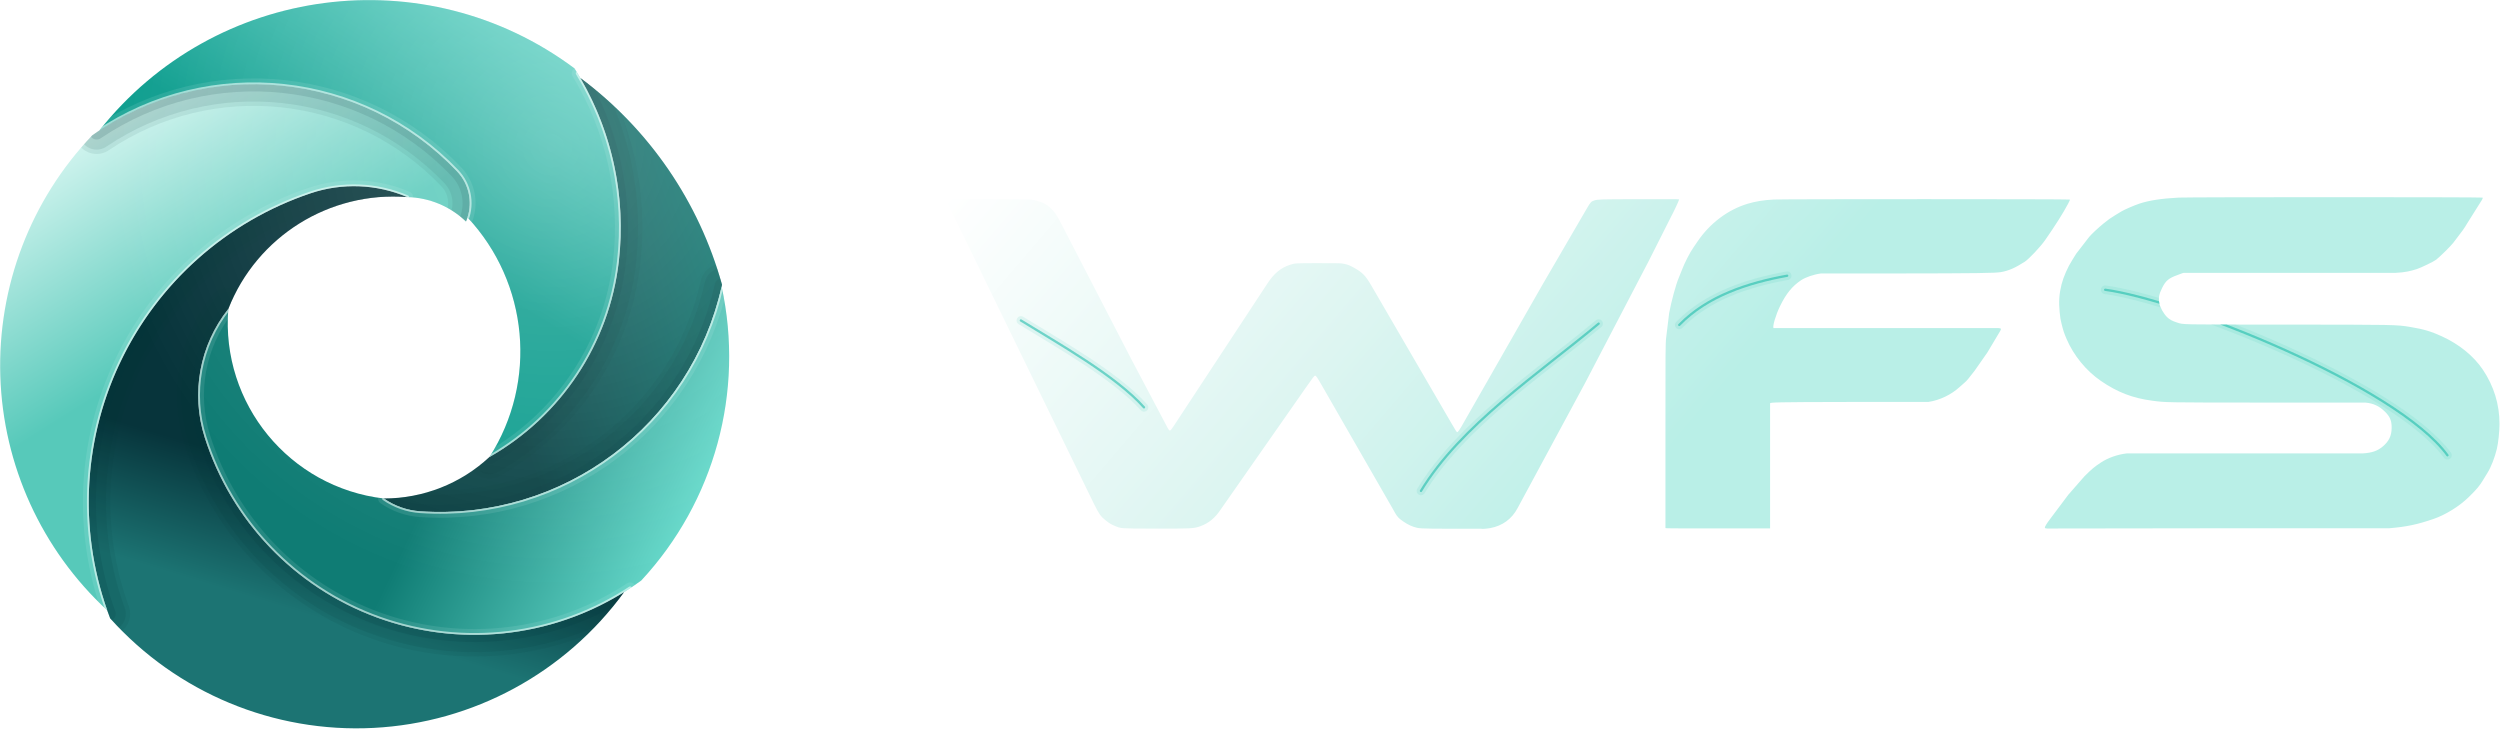
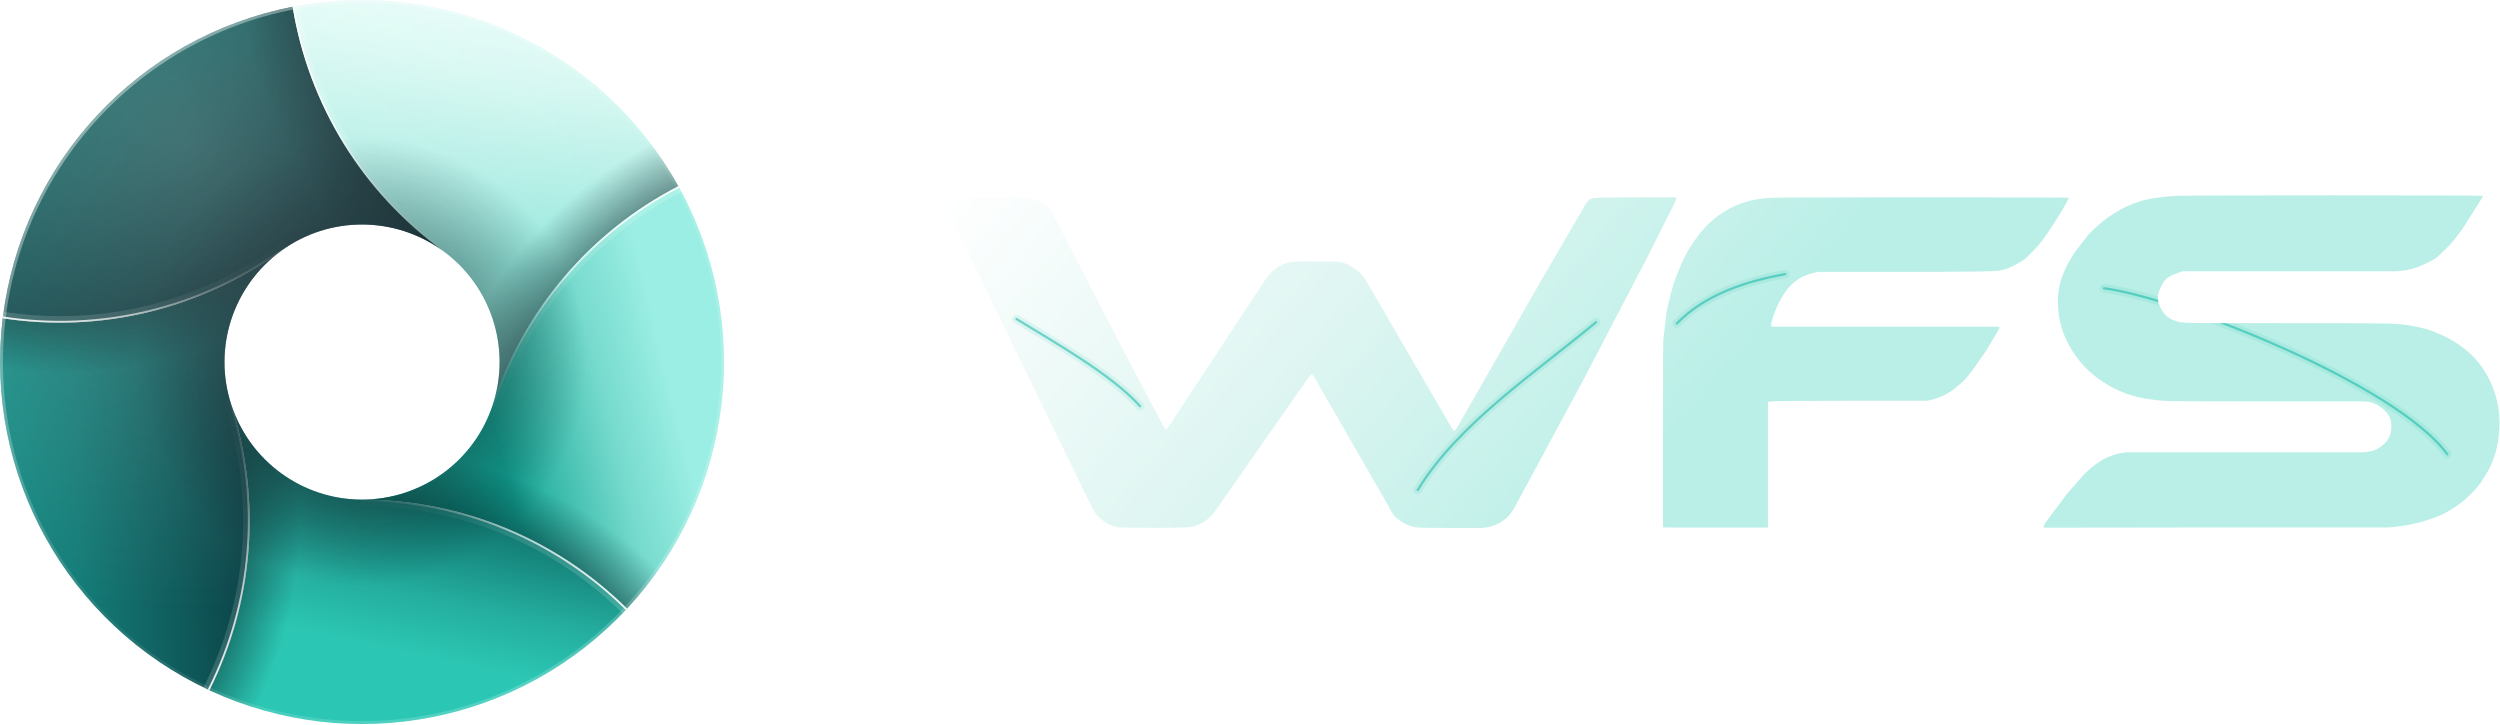
- <svg xmlns="http://www.w3.org/2000/svg" viewBox="-504 -503.4 3463.56 1009.2" width="3463.56" height="1009.2">
+ <svg xmlns="http://www.w3.org/2000/svg" viewBox="-500.1 -500.1 3453.36 1000.2" width="3453.36" height="1000.2">
  <g id="icon">
    <defs>
-       <linearGradient id="hpgB1" gradientUnits="userSpaceOnUse" x1="-336.21" y1="-369.54" x2="-157.92" y2="-86.38">
-         <stop offset="0" stop-color="#D9F7F2" />
-         <stop offset="1" stop-color="#57C9BA" />
+       <linearGradient id="hpgB1" gradientUnits="userSpaceOnUse" x1="80.89" y1="-150.66" x2="151.24" y2="-569.34">
+         <stop offset="0" stop-color="#8FE6DA" />
+         <stop offset="0.62" stop-color="#D7F8F2" />
+         <stop offset="1" stop-color="#F3FFFC" />
      </linearGradient>
      <clipPath id="hpcB1">
-         <path d="M -355.41 342.25 A 462.17 462.17 0 0 1 -376.19 -315.92 A 388.91 388.91 0 0 1 129.21 -266 A 63.93 63.93 0 0 1 141.59 -196.56 A 121.68 121.68 0 0 0 60.3 -230.35 A 188.4 188.4 0 0 0 -73.73 -235.59 A 451.45 451.45 0 0 0 -355.41 342.25 Z" />
+         <path d="M 111.68 -153.71 A 520 520 0 0 1 -95.89 -490.72 A 500 500 0 0 1 437.07 -242.84 A 520 520 0 0 0 180.7 58.71 A 190 190 0 0 0 111.68 -153.71 Z" />
      </clipPath>
-       <linearGradient id="hpgB2" gradientUnits="userSpaceOnUse" x1="335.42" y1="-593.28" x2="74.57" y2="-163.83">
-         <stop offset="0" stop-color="#8AE8DC" />
-         <stop offset="1" stop-color="#0F9E8F" />
+       <linearGradient id="hpgB2" gradientUnits="userSpaceOnUse" x1="168.23" y1="30.65" x2="411.74" y2="-28.6">
+         <stop offset="0" stop-color="#12A594" />
+         <stop offset="0.62" stop-color="#75DACD" />
+         <stop offset="1" stop-color="#9BEEE3" />
      </linearGradient>
      <clipPath id="hpcB2">
-         <path d="M 174.16 129.74 A 271.8 271.8 0 0 0 143.71 -202.17 A 63.93 63.93 0 0 0 129.21 -266 A 388.91 388.91 0 0 0 -366.29 -322.66 A 476.24 476.24 0 0 1 291.89 -408.67 A 410.67 410.67 0 0 1 353.29 -141.01 A 359.11 359.11 0 0 1 174.16 129.74 Z" />
+         <path d="M 180.7 58.71 A 520 520 0 0 1 437.07 -242.84 A 500 500 0 0 1 366.02 340.63 A 520 520 0 0 0 0 190 A 190 190 0 0 0 180.7 58.71 Z" />
      </clipPath>
-       <linearGradient id="hpgB3" gradientUnits="userSpaceOnUse" x1="637.51" y1="-170.83" x2="179.14" y2="-17.59">
-         <stop offset="0" stop-color="#138A80" />
-         <stop offset="1" stop-color="#0C4447" />
+       <linearGradient id="hpgB3" gradientUnits="userSpaceOnUse" x1="21.97" y1="169.58" x2="-24.47" y2="385.77">
+         <stop offset="0" stop-color="#0E6E68" />
+         <stop offset="0.62" stop-color="#24AE9F" />
+         <stop offset="1" stop-color="#2CC7B4" />
      </linearGradient>
      <clipPath id="hpcB3">
-         <path d="M 27.83 187.25 A 215.38 215.38 0 0 0 174.16 129.74 A 359.11 359.11 0 0 0 353.29 -141.01 A 410.67 410.67 0 0 0 299.99 -395.39 A 534.99 534.99 0 0 1 496.3 -108.87 A 400.06 400.06 0 0 1 78.13 204.96 A 99.9 99.9 0 0 1 27.83 187.25 Z" />
+         <path d="M 0 190 A 520 520 0 0 1 366.02 340.63 A 500 500 0 0 1 -210.86 453.36 A 520 520 0 0 0 -180.7 58.71 A 190 190 0 0 0 0 190 Z" />
      </clipPath>
-       <linearGradient id="hpgB4" gradientUnits="userSpaceOnUse" x1="428.74" y1="298.42" x2="106.87" y2="144.84">
-         <stop offset="0" stop-color="#6ADDCE" />
-         <stop offset="1" stop-color="#0F7C74" />
+       <linearGradient id="hpgB4" gradientUnits="userSpaceOnUse" x1="-154.59" y1="73.09" x2="-551.06" y2="98">
+         <stop offset="0" stop-color="#0B3F44" />
+         <stop offset="0.62" stop-color="#147B76" />
+         <stop offset="1" stop-color="#17938A" />
      </linearGradient>
      <clipPath id="hpcB4">
-         <path d="M -187.7 -75.4 A 244.9 244.9 0 0 0 27.83 187.25 A 99.9 99.9 0 0 0 78.13 204.96 A 400.06 400.06 0 0 0 495.74 -106.38 A 455.65 455.65 0 0 1 384.48 300.81 A 392.18 392.18 0 0 1 -220.48 102.39 A 192.36 192.36 0 0 1 -187.7 -75.4 Z" />
+         <path d="M -180.7 58.71 A 520 520 0 0 1 -210.86 453.36 A 500 500 0 0 1 -496.33 -60.44 A 520 520 0 0 0 -111.68 -153.71 A 190 190 0 0 0 -180.7 58.71 Z" />
      </clipPath>
-       <linearGradient id="hpgB5" gradientUnits="userSpaceOnUse" x1="-143.95" y1="328.03" x2="-91.37" y2="155.09">
-         <stop offset="0" stop-color="#1C7473" />
-         <stop offset="1" stop-color="#07343B" />
+       <linearGradient id="hpgB5" gradientUnits="userSpaceOnUse" x1="-117.81" y1="-123.94" x2="-441.37" y2="-489.65">
+         <stop offset="0" stop-color="#06282E" />
+         <stop offset="0.62" stop-color="#105858" />
+         <stop offset="1" stop-color="#146A69" />
      </linearGradient>
      <clipPath id="hpcB5">
-         <path d="M -351.38 353.24 A 451.45 451.45 0 0 1 -73.73 -235.59 A 188.4 188.4 0 0 1 60.3 -230.35 A 245.79 245.79 0 0 0 -187.7 -75.4 A 192.36 192.36 0 0 0 -220.48 102.39 A 392.18 392.18 0 0 0 360.66 316.88 A 458.37 458.37 0 0 1 -351.38 353.24 Z" />
+         <path d="M -111.68 -153.71 A 520 520 0 0 1 -496.33 -60.44 A 500 500 0 0 1 -95.89 -490.72 A 520 520 0 0 0 111.68 -153.71 A 190 190 0 0 0 -111.68 -153.71 Z" />
      </clipPath>
-       <radialGradient id="hpkey" gradientUnits="userSpaceOnUse" cx="260" cy="-300" r="620">
+       <radialGradient id="hpsB5B1" gradientUnits="userSpaceOnUse" cx="417.33" cy="-574.4" r="590">
+         <stop offset="0.881" stop-color="#021A1F" stop-opacity="0.42" />
+         <stop offset="1" stop-color="#021A1F" stop-opacity="0" />
+       </radialGradient>
+       <linearGradient id="hplB5B1" gradientUnits="userSpaceOnUse" x1="111.68" y1="-153.71" x2="-95.89" y2="-490.72">
+         <stop offset="0" stop-color="#FFFFFF" stop-opacity="0.05" />
+         <stop offset="0.7" stop-color="#FFFFFF" stop-opacity="0.75" />
+         <stop offset="1" stop-color="#FFFFFF" stop-opacity="0.9" />
+       </linearGradient>
+       <radialGradient id="hpsB1B2" gradientUnits="userSpaceOnUse" cx="675.25" cy="219.4" r="590">
+         <stop offset="0.881" stop-color="#021A1F" stop-opacity="0.42" />
+         <stop offset="1" stop-color="#021A1F" stop-opacity="0" />
+       </radialGradient>
+       <linearGradient id="hplB1B2" gradientUnits="userSpaceOnUse" x1="180.7" y1="58.71" x2="437.07" y2="-242.84">
+         <stop offset="0" stop-color="#FFFFFF" stop-opacity="0.05" />
+         <stop offset="0.7" stop-color="#FFFFFF" stop-opacity="0.75" />
+         <stop offset="1" stop-color="#FFFFFF" stop-opacity="0.9" />
+       </linearGradient>
+       <radialGradient id="hpsB2B3" gradientUnits="userSpaceOnUse" cx="0" cy="710" r="590">
+         <stop offset="0.881" stop-color="#021A1F" stop-opacity="0.42" />
+         <stop offset="1" stop-color="#021A1F" stop-opacity="0" />
+       </radialGradient>
+       <linearGradient id="hplB2B3" gradientUnits="userSpaceOnUse" x1="0" y1="190" x2="366.02" y2="340.63">
+         <stop offset="0" stop-color="#FFFFFF" stop-opacity="0.05" />
+         <stop offset="0.7" stop-color="#FFFFFF" stop-opacity="0.75" />
+         <stop offset="1" stop-color="#FFFFFF" stop-opacity="0.9" />
+       </linearGradient>
+       <radialGradient id="hpsB3B4" gradientUnits="userSpaceOnUse" cx="-675.25" cy="219.4" r="590">
+         <stop offset="0.881" stop-color="#021A1F" stop-opacity="0.42" />
+         <stop offset="1" stop-color="#021A1F" stop-opacity="0" />
+       </radialGradient>
+       <linearGradient id="hplB3B4" gradientUnits="userSpaceOnUse" x1="-180.7" y1="58.71" x2="-210.86" y2="453.36">
+         <stop offset="0" stop-color="#FFFFFF" stop-opacity="0.05" />
+         <stop offset="0.7" stop-color="#FFFFFF" stop-opacity="0.75" />
+         <stop offset="1" stop-color="#FFFFFF" stop-opacity="0.9" />
+       </linearGradient>
+       <radialGradient id="hpsB4B5" gradientUnits="userSpaceOnUse" cx="-417.33" cy="-574.4" r="590">
+         <stop offset="0.881" stop-color="#021A1F" stop-opacity="0.42" />
+         <stop offset="1" stop-color="#021A1F" stop-opacity="0" />
+       </radialGradient>
+       <linearGradient id="hplB4B5" gradientUnits="userSpaceOnUse" x1="-111.68" y1="-153.71" x2="-496.33" y2="-60.44">
+         <stop offset="0" stop-color="#FFFFFF" stop-opacity="0.05" />
+         <stop offset="0.7" stop-color="#FFFFFF" stop-opacity="0.75" />
+         <stop offset="1" stop-color="#FFFFFF" stop-opacity="0.9" />
+       </linearGradient>
+       <radialGradient id="hpap" gradientUnits="userSpaceOnUse" cx="0" cy="0" r="310">
+         <stop offset="0.613" stop-color="#021A1F" stop-opacity="0.35" />
+         <stop offset="1" stop-color="#021A1F" stop-opacity="0" />
+       </radialGradient>
+       <clipPath id="hpall">
+         <path d="M 111.68 -153.71 A 520 520 0 0 1 -95.89 -490.72 A 500 500 0 0 1 437.07 -242.84 A 520 520 0 0 0 180.7 58.71 A 190 190 0 0 0 111.68 -153.71 Z" />
+         <path d="M 180.7 58.71 A 520 520 0 0 1 437.07 -242.84 A 500 500 0 0 1 366.02 340.63 A 520 520 0 0 0 0 190 A 190 190 0 0 0 180.7 58.71 Z" />
+         <path d="M 0 190 A 520 520 0 0 1 366.02 340.63 A 500 500 0 0 1 -210.86 453.36 A 520 520 0 0 0 -180.7 58.71 A 190 190 0 0 0 0 190 Z" />
+         <path d="M -180.7 58.71 A 520 520 0 0 1 -210.86 453.36 A 500 500 0 0 1 -496.33 -60.44 A 520 520 0 0 0 -111.68 -153.71 A 190 190 0 0 0 -180.7 58.71 Z" />
+         <path d="M -111.68 -153.71 A 520 520 0 0 1 -496.33 -60.44 A 500 500 0 0 1 -95.89 -490.72 A 520 520 0 0 0 111.68 -153.71 A 190 190 0 0 0 -111.68 -153.71 Z" />
+       </clipPath>
+       <radialGradient id="hpkey" gradientUnits="userSpaceOnUse" cx="-240" cy="-300" r="640">
        <stop offset="0" stop-color="#FFFFFF" stop-opacity="0.22" />
        <stop offset="1" stop-color="#FFFFFF" stop-opacity="0" />
      </radialGradient>
-       <clipPath id="hpall">
-         <path d="M -355.41 342.25 A 462.17 462.17 0 0 1 -376.19 -315.92 A 388.91 388.91 0 0 1 129.21 -266 A 63.93 63.93 0 0 1 141.59 -196.56 A 121.68 121.68 0 0 0 60.3 -230.35 A 188.4 188.4 0 0 0 -73.73 -235.59 A 451.45 451.45 0 0 0 -355.41 342.25 Z" />
-         <path d="M 174.16 129.74 A 271.8 271.8 0 0 0 143.71 -202.17 A 63.93 63.93 0 0 0 129.21 -266 A 388.91 388.91 0 0 0 -366.29 -322.66 A 476.24 476.24 0 0 1 291.89 -408.67 A 410.67 410.67 0 0 1 353.29 -141.01 A 359.11 359.11 0 0 1 174.16 129.74 Z" />
-         <path d="M 27.83 187.25 A 215.38 215.38 0 0 0 174.16 129.74 A 359.11 359.11 0 0 0 353.29 -141.01 A 410.67 410.67 0 0 0 299.99 -395.39 A 534.99 534.99 0 0 1 496.3 -108.87 A 400.06 400.06 0 0 1 78.13 204.96 A 99.9 99.9 0 0 1 27.83 187.25 Z" />
-         <path d="M -187.7 -75.4 A 244.9 244.9 0 0 0 27.83 187.25 A 99.9 99.9 0 0 0 78.13 204.96 A 400.06 400.06 0 0 0 495.74 -106.38 A 455.65 455.65 0 0 1 384.48 300.81 A 392.18 392.18 0 0 1 -220.48 102.39 A 192.36 192.36 0 0 1 -187.7 -75.4 Z" />
-         <path d="M -351.38 353.24 A 451.45 451.45 0 0 1 -73.73 -235.59 A 188.4 188.4 0 0 1 60.3 -230.35 A 245.79 245.79 0 0 0 -187.7 -75.4 A 192.36 192.36 0 0 0 -220.48 102.39 A 392.18 392.18 0 0 0 360.66 316.88 A 458.37 458.37 0 0 1 -351.38 353.24 Z" />
-       </clipPath>
+       <linearGradient id="hprim" x1="0" y1="0" x2="1" y2="1">
+         <stop offset="0" stop-color="#FFFFFF" stop-opacity=".55" />
+         <stop offset=".5" stop-color="#FFFFFF" stop-opacity=".06" />
+         <stop offset="1" stop-color="#FFFFFF" stop-opacity=".25" />
+       </linearGradient>
    </defs>
-     <path id="blade-1" fill="url(#hpgB1)" d="M -355.41 342.25 A 462.17 462.17 0 0 1 -376.19 -315.92 A 388.91 388.91 0 0 1 129.21 -266 A 63.93 63.93 0 0 1 141.59 -196.56 A 121.68 121.68 0 0 0 60.3 -230.35 A 188.4 188.4 0 0 0 -73.73 -235.59 A 451.45 451.45 0 0 0 -355.41 342.25 Z" />
-     <path id="blade-2" fill="url(#hpgB2)" d="M 174.16 129.74 A 271.8 271.8 0 0 0 143.71 -202.17 A 63.93 63.93 0 0 0 129.21 -266 A 388.91 388.91 0 0 0 -366.29 -322.66 A 476.24 476.24 0 0 1 291.89 -408.67 A 410.67 410.67 0 0 1 353.29 -141.01 A 359.11 359.11 0 0 1 174.16 129.74 Z" />
-     <path id="blade-3" fill="url(#hpgB3)" d="M 27.83 187.25 A 215.38 215.38 0 0 0 174.16 129.74 A 359.11 359.11 0 0 0 353.29 -141.01 A 410.67 410.67 0 0 0 299.99 -395.39 A 534.99 534.99 0 0 1 496.3 -108.87 A 400.06 400.06 0 0 1 78.13 204.96 A 99.9 99.9 0 0 1 27.83 187.25 Z" />
-     <path id="blade-4" fill="url(#hpgB4)" d="M -187.7 -75.4 A 244.9 244.9 0 0 0 27.83 187.25 A 99.9 99.9 0 0 0 78.13 204.96 A 400.06 400.06 0 0 0 495.74 -106.38 A 455.65 455.65 0 0 1 384.48 300.81 A 392.18 392.18 0 0 1 -220.48 102.39 A 192.36 192.36 0 0 1 -187.7 -75.4 Z" />
-     <path id="blade-5" fill="url(#hpgB5)" d="M -351.38 353.24 A 451.45 451.45 0 0 1 -73.73 -235.59 A 188.4 188.4 0 0 1 60.3 -230.35 A 245.79 245.79 0 0 0 -187.7 -75.4 A 192.36 192.36 0 0 0 -220.48 102.39 A 392.18 392.18 0 0 0 360.66 316.88 A 458.37 458.37 0 0 1 -351.38 353.24 Z" />
-     <g clip-path="url(#hpcB5)" fill="none" stroke="#06363A" stroke-linecap="round">
-       <path d="M -353.7 347.03 A 451.45 451.45 0 0 1 -73.73 -235.59 A 188.4 188.4 0 0 1 60.3 -230.35" stroke-width="60" stroke-opacity="0.08" />
-       <path d="M -353.7 347.03 A 451.45 451.45 0 0 1 -73.73 -235.59 A 188.4 188.4 0 0 1 60.3 -230.35" stroke-width="48" stroke-opacity="0.10" />
-       <path d="M -353.7 347.03 A 451.45 451.45 0 0 1 -73.73 -235.59 A 188.4 188.4 0 0 1 60.3 -230.35" stroke-width="20" stroke-opacity="0.14" />
+     <path id="blade-1" fill="url(#hpgB1)" d="M 111.68 -153.71 A 520 520 0 0 1 -95.89 -490.72 A 500 500 0 0 1 437.07 -242.84 A 520 520 0 0 0 180.7 58.71 A 190 190 0 0 0 111.68 -153.71 Z" />
+     <path id="blade-2" fill="url(#hpgB2)" d="M 180.7 58.71 A 520 520 0 0 1 437.07 -242.84 A 500 500 0 0 1 366.02 340.63 A 520 520 0 0 0 0 190 A 190 190 0 0 0 180.7 58.71 Z" />
+     <path id="blade-3" fill="url(#hpgB3)" d="M 0 190 A 520 520 0 0 1 366.02 340.63 A 500 500 0 0 1 -210.86 453.36 A 520 520 0 0 0 -180.7 58.71 A 190 190 0 0 0 0 190 Z" />
+     <path id="blade-4" fill="url(#hpgB4)" d="M -180.7 58.71 A 520 520 0 0 1 -210.86 453.36 A 500 500 0 0 1 -496.33 -60.44 A 520 520 0 0 0 -111.68 -153.71 A 190 190 0 0 0 -180.7 58.71 Z" />
+     <path id="blade-5" fill="url(#hpgB5)" d="M -111.68 -153.71 A 520 520 0 0 1 -496.33 -60.44 A 500 500 0 0 1 -95.89 -490.72 A 520 520 0 0 0 111.68 -153.71 A 190 190 0 0 0 -111.68 -153.71 Z" />
+     <rect clip-path="url(#hpcB5)" x="-600" y="-600" width="1200" height="1200" fill="url(#hpsB5B1)" />
+     <g clip-path="url(#hpcB1)" fill="none" stroke="url(#hplB5B1)" stroke-linecap="round">
+       <path d="M 111.68 -153.71 A 520 520 0 0 1 -95.89 -490.72" stroke-width="5" />
+       <path d="M 111.68 -153.71 A 520 520 0 0 1 -95.89 -490.72" stroke-width="18" stroke-opacity="0.18" />
    </g>
-     <g clip-path="url(#hpcB1)" fill="none" stroke="#EFFFFC" stroke-linecap="round">
-       <path d="M -353.7 347.03 A 451.45 451.45 0 0 1 -73.73 -235.59 A 188.4 188.4 0 0 1 60.3 -230.35" stroke-width="16" stroke-opacity="0.10" />
-       <path d="M -353.7 347.03 A 451.45 451.45 0 0 1 -73.73 -235.59 A 188.4 188.4 0 0 1 60.3 -230.35" stroke-width="5" stroke-opacity="0.6" />
+     <rect clip-path="url(#hpcB1)" x="-600" y="-600" width="1200" height="1200" fill="url(#hpsB1B2)" />
+     <g clip-path="url(#hpcB2)" fill="none" stroke="url(#hplB1B2)" stroke-linecap="round">
+       <path d="M 180.7 58.71 A 520 520 0 0 1 437.07 -242.84" stroke-width="5" />
+       <path d="M 180.7 58.71 A 520 520 0 0 1 437.07 -242.84" stroke-width="18" stroke-opacity="0.18" />
    </g>
-     <g clip-path="url(#hpcB5)" fill="none" stroke="#06363A" stroke-linecap="round">
-       <path d="M -187.7 -75.4 A 192.36 192.36 0 0 0 -220.48 102.39 A 392.18 392.18 0 0 0 369.06 311.5" stroke-width="60" stroke-opacity="0.08" />
-       <path d="M -187.7 -75.4 A 192.36 192.36 0 0 0 -220.48 102.39 A 392.18 392.18 0 0 0 369.06 311.5" stroke-width="48" stroke-opacity="0.10" />
-       <path d="M -187.7 -75.4 A 192.36 192.36 0 0 0 -220.48 102.39 A 392.18 392.18 0 0 0 369.06 311.5" stroke-width="20" stroke-opacity="0.14" />
+     <rect clip-path="url(#hpcB2)" x="-600" y="-600" width="1200" height="1200" fill="url(#hpsB2B3)" />
+     <g clip-path="url(#hpcB3)" fill="none" stroke="url(#hplB2B3)" stroke-linecap="round">
+       <path d="M 0 190 A 520 520 0 0 1 366.02 340.63" stroke-width="5" />
+       <path d="M 0 190 A 520 520 0 0 1 366.02 340.63" stroke-width="18" stroke-opacity="0.18" />
    </g>
-     <g clip-path="url(#hpcB4)" fill="none" stroke="#EFFFFC" stroke-linecap="round">
-       <path d="M -187.7 -75.4 A 192.36 192.36 0 0 0 -220.48 102.39 A 392.18 392.18 0 0 0 369.06 311.5" stroke-width="16" stroke-opacity="0.10" />
-       <path d="M -187.7 -75.4 A 192.36 192.36 0 0 0 -220.48 102.39 A 392.18 392.18 0 0 0 369.06 311.5" stroke-width="5" stroke-opacity="0.6" />
+     <rect clip-path="url(#hpcB3)" x="-600" y="-600" width="1200" height="1200" fill="url(#hpsB3B4)" />
+     <g clip-path="url(#hpcB4)" fill="none" stroke="url(#hplB3B4)" stroke-linecap="round">
+       <path d="M -180.7 58.71 A 520 520 0 0 1 -210.86 453.36" stroke-width="5" />
+       <path d="M -180.7 58.71 A 520 520 0 0 1 -210.86 453.36" stroke-width="18" stroke-opacity="0.18" />
    </g>
-     <g clip-path="url(#hpcB1)" fill="none" stroke="#06363A" stroke-linecap="round">
-       <path d="M -370.12 -320.11 A 388.91 388.91 0 0 1 129.21 -266 A 63.93 63.93 0 0 1 142.69 -199.27" stroke-width="60" stroke-opacity="0.08" />
-       <path d="M -370.12 -320.11 A 388.91 388.91 0 0 1 129.21 -266 A 63.93 63.93 0 0 1 142.69 -199.27" stroke-width="48" stroke-opacity="0.10" />
-       <path d="M -370.12 -320.11 A 388.91 388.91 0 0 1 129.21 -266 A 63.93 63.93 0 0 1 142.69 -199.27" stroke-width="20" stroke-opacity="0.14" />
+     <rect clip-path="url(#hpcB4)" x="-600" y="-600" width="1200" height="1200" fill="url(#hpsB4B5)" />
+     <g clip-path="url(#hpcB5)" fill="none" stroke="url(#hplB4B5)" stroke-linecap="round">
+       <path d="M -111.68 -153.71 A 520 520 0 0 1 -496.33 -60.44" stroke-width="5" />
+       <path d="M -111.68 -153.71 A 520 520 0 0 1 -496.33 -60.44" stroke-width="18" stroke-opacity="0.18" />
    </g>
-     <g clip-path="url(#hpcB2)" fill="none" stroke="#EFFFFC" stroke-linecap="round">
-       <path d="M -370.12 -320.11 A 388.91 388.91 0 0 1 129.21 -266 A 63.93 63.93 0 0 1 142.69 -199.27" stroke-width="16" stroke-opacity="0.10" />
-       <path d="M -370.12 -320.11 A 388.91 388.91 0 0 1 129.21 -266 A 63.93 63.93 0 0 1 142.69 -199.27" stroke-width="5" stroke-opacity="0.6" />
+     <rect clip-path="url(#hpall)" x="-600" y="-600" width="1200" height="1200" fill="url(#hpap)" />
+     <rect clip-path="url(#hpall)" x="-600" y="-600" width="1200" height="1200" fill="url(#hpkey)" />
+     <g clip-path="url(#hpall)">
+       <circle r="498" fill="none" stroke="url(#hprim)" stroke-width="4" />
    </g>
-     <g clip-path="url(#hpcB3)" fill="none" stroke="#06363A" stroke-linecap="round">
-       <path d="M 296.18 -401.78 A 410.67 410.67 0 0 1 353.29 -141.01 A 359.11 359.11 0 0 1 174.16 129.74" stroke-width="60" stroke-opacity="0.08" />
-       <path d="M 296.18 -401.78 A 410.67 410.67 0 0 1 353.29 -141.01 A 359.11 359.11 0 0 1 174.16 129.74" stroke-width="48" stroke-opacity="0.10" />
-       <path d="M 296.18 -401.78 A 410.67 410.67 0 0 1 353.29 -141.01 A 359.11 359.11 0 0 1 174.16 129.74" stroke-width="20" stroke-opacity="0.14" />
-     </g>
-     <g clip-path="url(#hpcB2)" fill="none" stroke="#EFFFFC" stroke-linecap="round">
-       <path d="M 296.18 -401.78 A 410.67 410.67 0 0 1 353.29 -141.01 A 359.11 359.11 0 0 1 174.16 129.74" stroke-width="16" stroke-opacity="0.10" />
-       <path d="M 296.18 -401.78 A 410.67 410.67 0 0 1 353.29 -141.01 A 359.11 359.11 0 0 1 174.16 129.74" stroke-width="5" stroke-opacity="0.6" />
-     </g>
-     <g clip-path="url(#hpcB3)" fill="none" stroke="#06363A" stroke-linecap="round">
-       <path d="M 27.83 187.25 A 99.9 99.9 0 0 0 78.13 204.96 A 400.06 400.06 0 0 0 496.03 -107.68" stroke-width="60" stroke-opacity="0.08" />
-       <path d="M 27.83 187.25 A 99.9 99.9 0 0 0 78.13 204.96 A 400.06 400.06 0 0 0 496.03 -107.68" stroke-width="48" stroke-opacity="0.10" />
-       <path d="M 27.83 187.25 A 99.9 99.9 0 0 0 78.13 204.96 A 400.06 400.06 0 0 0 496.03 -107.68" stroke-width="20" stroke-opacity="0.14" />
-     </g>
-     <g clip-path="url(#hpcB4)" fill="none" stroke="#EFFFFC" stroke-linecap="round">
-       <path d="M 27.83 187.25 A 99.9 99.9 0 0 0 78.13 204.96 A 400.06 400.06 0 0 0 496.03 -107.68" stroke-width="16" stroke-opacity="0.10" />
-       <path d="M 27.83 187.25 A 99.9 99.9 0 0 0 78.13 204.96 A 400.06 400.06 0 0 0 496.03 -107.68" stroke-width="5" stroke-opacity="0.6" />
-     </g>
-     <rect clip-path="url(#hpall)" x="-600" y="-600" width="1200" height="1200" fill="url(#hpkey)" />
  </g>
  <g id="wordmark">
-     <g transform="translate(806.4 -230) scale(0.46)">
+     <g transform="translate(800.1 -230) scale(0.46)">
      <defs>
        <linearGradient id="hwg" gradientUnits="userSpaceOnUse" x1="0" y1="0" x2="1638.28" y2="1400">
          <stop offset="0" stop-color="#FFFFFF" />
          <stop offset="0.55" stop-color="#DDF5F1" />
          <stop offset="1" stop-color="#B9EFE7" />
        </linearGradient>
        <clipPath id="hwc">
          <path d="M 1639.45 996.18 C 1676.08 989.58 1704.91 968.52 1721.97 935.89 L 1924.7 560.26 L 2116.99 191.62 L 2183.83 59.03 C 2190.28 47.61 2208.1 9.71 2208.1 7.44 C 2208.1 5.17 2221.83 5.38 2087.1 5.59 C 1969.72 5.76 1963.96 5.93 1952.6 9.44 C 1944.09 12.07 1941.11 15.25 1931.4 32.05 L 1798.5 260.36 L 1558.84 679.85 C 1549.97 696.13 1542.51 707.16 1540.35 707.16 C 1538.42 707.16 1536.7 704.56 1522.9 680.79 L 1281.11 265.07 C 1264.07 235.85 1254.76 226.27 1230 212.44 C 1216.19 204.74 1211.59 202.89 1200.02 200.41 C 1189.8 198.22 1189.34 198.21 1123.82 198.21 C 1053.27 198.21 1051.53 198.31 1036.72 203.09 C 1008.55 212.18 987.62 229.71 967.44 261.1 L 684.54 691.38 C 674.87 705.22 674.39 705.32 668.26 695.02 L 557.01 484.46 L 348.65 81.45 C 333.3 50.68 322.39 36.15 305.48 23.97 C 295.1 16.48 277.15 9.92 258.95 6.94 C 246.61 4.93 4.08 4.95 2.05 6.97 C 0.64 8.37 16.42 43.8 25.36 59.3 L 445.65 922.32 C 461.6 954.41 466.39 961.16 481.94 973.43 C 492.28 981.59 498.06 985.08 508.31 989.33 C 528.67 997.78 523.86 997.43 624.76 997.68 C 740.17 997.97 747.06 997.61 766.78 990.42 C 792.02 981.21 810.92 965.64 827.72 940.21 L 1083.33 574.39 C 1105.1 543.11 1109.67 537.19 1112.03 537.19 C 1115.22 537.19 1117.77 540.91 1133.71 568.74 L 1347.14 939.99 C 1356.03 956.84 1360.6 963.17 1368.37 969.38 C 1381.33 979.73 1396.54 988.38 1408.66 992.29 C 1424.7 997.46 1423.61 997.86 1521.49 998.14 L 1612.83 998.14 C 1613.75 999.09 1627.81 998.27 1639.45 996.18 Z M 2482.45 997.01 L 2482.45 620.23 C 2484.03 617.66 2496.21 616.58 2718.6 616.27 L 2958.72 616.27 C 2993.8 611.11 3028.44 594.03 3053.12 571.35 C 3057.22 567.58 3063.79 561.81 3067.72 558.53 C 3071.64 555.25 3076.98 549.72 3079.57 546.25 C 3084.66 539.41 3086.96 536.48 3098.5 522.13 L 3136.86 467.21 L 3174.85 403.58 C 3179.41 395.67 3179.09 394.39 3169.48 393.72 L 2492.94 393.72 C 2489.01 389.8 2499.06 355.26 2512.29 327.88 C 2530.35 290.48 2549.3 267.15 2575.94 249.51 C 2589.17 240.75 2613.78 232.1 2635.69 229.26 L 2853.11 229.26 C 3108.44 229.11 3162.41 228 3177.97 225.14 C 3201.55 220.81 3220.19 212.67 3249.53 193.89 C 3261.71 186.1 3296.95 148.71 3310.55 129.17 C 3342.37 83.4 3365.02 47.53 3380.29 18.72 C 3385.19 9.47 3385.88 7.61 3384.74 6.66 C 3382.92 5.15 2522.49 5.08 2493.5 6.58 C 2463.21 8.16 2438.27 12.21 2414.37 19.45 C 2355 37.43 2300.67 78.47 2263.74 133.24 C 2259.2 139.97 2253.55 148.23 2251.2 151.6 C 2240.66 166.64 2224.7 197.87 2216.79 218.93 C 2213.67 227.21 2209.41 237.86 2207.32 242.59 C 2199.28 260.79 2184.76 314.06 2178.47 348.4 L 2169.47 422.34 C 2167.27 436.44 2167.2 487.39 2167.31 653.01 L 2167.31 996.03 C 2168.3 996.85 2179.87 996.78 2208.65 997.01 L 2482.45 997.01 Z M 4346.52 996.71 C 4401.32 992.05 4433.2 984.82 4480.7 968.58 C 4517.01 956.17 4558.73 930.19 4587.1 902.33 C 4611.65 878.22 4619.48 868.79 4631.1 849.35 C 4635.27 842.36 4640.82 833.25 4643.42 829.1 C 4653.66 812.77 4664.93 783.93 4671.22 757.94 C 4675.62 739.73 4679.21 706.22 4679.27 682.67 C 4679.43 623.92 4662.37 568.35 4628.99 518.83 C 4601.09 477.46 4557.68 442.26 4504.98 418.28 C 4472.54 403.52 4450.5 397.02 4410.55 390.41 C 4368.53 383.46 4366.25 383.42 4027.78 383.27 C 3707.26 383.13 3728.53 383.57 3707.05 376.68 C 3693.42 372.31 3685.31 367.83 3677.98 360.64 C 3667.88 350.73 3657.11 331.72 3654.87 319.83 C 3651.71 303.02 3653.52 292.52 3662.93 273.29 C 3673.75 251.16 3682.98 243.36 3709.42 234.04 C 3715.96 231.74 3724.44 227.94 3728.29 227.4 L 4366.76 227.4 C 4394.58 226.16 4411.14 222.1 4430.32 216.05 C 4442.11 212.32 4480.59 193.77 4487.94 188.27 C 4498.46 180.39 4532.21 147.16 4540.06 136.95 C 4568.71 99.69 4573.19 93.45 4581.26 79.57 L 4626.64 7.33 C 4628.9 3.01 4629.22 1.72 4628.26 0.77 C 4626.56 -0.93 3745.48 -0.92 3713.28 0.77 C 3661.36 3.51 3624.73 9.11 3595.01 18.84 C 3580.16 23.7 3549.45 36.98 3540.63 42.35 C 3536.67 44.76 3528.34 49.82 3522.13 53.6 C 3507 62.8 3501.29 66.85 3486.72 78.74 C 3470.42 92.04 3450.82 110.38 3443.38 119.3 L 3404.47 169.62 C 3401.91 173.95 3396.45 182.73 3392.35 189.13 C 3379 209.97 3365.86 239.88 3360.22 262.24 C 3353.18 290.2 3351.49 314.68 3354.52 345.1 C 3356.49 364.97 3356.69 366.16 3360.31 380.89 C 3365.31 401.19 3367.8 408.73 3375.41 426.55 C 3396.66 476.29 3434.55 522.6 3478.81 552.94 C 3528.82 587.22 3574.68 604.85 3633.82 612.52 C 3674.32 617.78 3664.4 618.1 3977.22 618.15 L 4275.51 618.15 C 4299.98 620.51 4316.96 628.71 4333.93 645.22 C 4349.52 660.39 4354.55 672.33 4354.45 693.97 C 4354.33 718.25 4346.21 735.1 4326.97 750.97 C 4312.05 763.27 4296.03 769.46 4267.89 771.17 L 3557.23 771.17 C 3528.21 774.34 3499.48 785.03 3478.76 798.69 C 3459.32 811.51 3452.17 817.48 3429.41 839.92 L 3380.52 895.84 L 3325.31 969.47 C 3316.16 981.42 3309.61 992.12 3309.96 994.55 C 3310.23 996.48 3310.9 996.99 3316.38 997.43 L 3824.86 996.71 L 4346.52 996.71 Z" />
        </clipPath>
      </defs>
      <path fill="url(#hwg)" d="M 1639.45 996.18 C 1676.08 989.58 1704.91 968.52 1721.97 935.89 L 1924.7 560.26 L 2116.99 191.62 L 2183.83 59.03 C 2190.28 47.61 2208.1 9.71 2208.1 7.44 C 2208.1 5.17 2221.83 5.38 2087.1 5.59 C 1969.72 5.76 1963.96 5.93 1952.6 9.44 C 1944.09 12.07 1941.11 15.25 1931.4 32.05 L 1798.5 260.36 L 1558.84 679.85 C 1549.97 696.13 1542.51 707.16 1540.35 707.16 C 1538.42 707.16 1536.7 704.56 1522.9 680.79 L 1281.11 265.07 C 1264.07 235.85 1254.76 226.27 1230 212.44 C 1216.19 204.74 1211.59 202.89 1200.02 200.41 C 1189.8 198.22 1189.34 198.21 1123.82 198.21 C 1053.27 198.21 1051.53 198.31 1036.72 203.09 C 1008.55 212.18 987.62 229.71 967.44 261.1 L 684.54 691.38 C 674.87 705.22 674.39 705.32 668.26 695.02 L 557.01 484.46 L 348.65 81.45 C 333.3 50.68 322.39 36.15 305.48 23.97 C 295.1 16.48 277.15 9.92 258.95 6.94 C 246.61 4.93 4.08 4.95 2.05 6.97 C 0.64 8.37 16.42 43.8 25.36 59.3 L 445.65 922.32 C 461.6 954.41 466.39 961.16 481.94 973.43 C 492.28 981.59 498.06 985.08 508.31 989.33 C 528.67 997.78 523.86 997.43 624.76 997.68 C 740.17 997.97 747.06 997.61 766.78 990.42 C 792.02 981.21 810.92 965.64 827.72 940.21 L 1083.33 574.39 C 1105.1 543.11 1109.67 537.19 1112.03 537.19 C 1115.22 537.19 1117.77 540.91 1133.71 568.74 L 1347.14 939.99 C 1356.03 956.84 1360.6 963.17 1368.37 969.38 C 1381.33 979.73 1396.54 988.38 1408.66 992.29 C 1424.7 997.46 1423.61 997.86 1521.49 998.14 L 1612.83 998.14 C 1613.75 999.09 1627.81 998.27 1639.45 996.18 Z M 2482.45 997.01 L 2482.45 620.23 C 2484.03 617.66 2496.21 616.58 2718.6 616.27 L 2958.72 616.27 C 2993.8 611.11 3028.44 594.03 3053.12 571.35 C 3057.22 567.58 3063.79 561.81 3067.72 558.53 C 3071.64 555.25 3076.98 549.72 3079.57 546.25 C 3084.66 539.41 3086.96 536.48 3098.5 522.13 L 3136.86 467.21 L 3174.85 403.58 C 3179.41 395.67 3179.09 394.39 3169.48 393.72 L 2492.94 393.72 C 2489.01 389.8 2499.06 355.26 2512.29 327.88 C 2530.35 290.48 2549.3 267.15 2575.94 249.51 C 2589.17 240.75 2613.78 232.1 2635.69 229.26 L 2853.11 229.26 C 3108.44 229.11 3162.41 228 3177.97 225.14 C 3201.55 220.81 3220.19 212.67 3249.53 193.89 C 3261.71 186.1 3296.95 148.71 3310.55 129.17 C 3342.37 83.4 3365.02 47.53 3380.29 18.72 C 3385.19 9.47 3385.88 7.61 3384.74 6.66 C 3382.92 5.15 2522.49 5.08 2493.5 6.58 C 2463.21 8.16 2438.27 12.21 2414.37 19.45 C 2355 37.43 2300.67 78.47 2263.74 133.24 C 2259.2 139.97 2253.55 148.23 2251.2 151.6 C 2240.66 166.64 2224.7 197.87 2216.79 218.93 C 2213.67 227.21 2209.41 237.86 2207.32 242.59 C 2199.28 260.79 2184.76 314.06 2178.47 348.4 L 2169.47 422.34 C 2167.27 436.44 2167.2 487.39 2167.31 653.01 L 2167.31 996.03 C 2168.3 996.85 2179.87 996.78 2208.65 997.01 L 2482.45 997.01 Z M 4346.52 996.71 C 4401.32 992.05 4433.2 984.82 4480.7 968.58 C 4517.01 956.17 4558.73 930.19 4587.1 902.33 C 4611.65 878.22 4619.48 868.79 4631.1 849.35 C 4635.27 842.36 4640.82 833.25 4643.42 829.1 C 4653.66 812.77 4664.93 783.93 4671.22 757.94 C 4675.62 739.73 4679.21 706.22 4679.27 682.67 C 4679.43 623.92 4662.37 568.35 4628.99 518.83 C 4601.09 477.46 4557.68 442.26 4504.98 418.28 C 4472.54 403.52 4450.5 397.02 4410.55 390.41 C 4368.53 383.46 4366.25 383.42 4027.78 383.27 C 3707.26 383.13 3728.53 383.57 3707.05 376.68 C 3693.42 372.31 3685.31 367.83 3677.98 360.64 C 3667.88 350.73 3657.11 331.72 3654.87 319.83 C 3651.71 303.02 3653.52 292.52 3662.93 273.29 C 3673.75 251.16 3682.98 243.36 3709.42 234.04 C 3715.96 231.74 3724.44 227.94 3728.29 227.4 L 4366.76 227.4 C 4394.58 226.16 4411.14 222.1 4430.32 216.05 C 4442.11 212.32 4480.59 193.77 4487.94 188.27 C 4498.46 180.39 4532.21 147.16 4540.06 136.95 C 4568.71 99.69 4573.19 93.45 4581.26 79.57 L 4626.64 7.33 C 4628.9 3.01 4629.22 1.72 4628.26 0.77 C 4626.56 -0.93 3745.48 -0.92 3713.28 0.77 C 3661.36 3.51 3624.73 9.11 3595.01 18.84 C 3580.16 23.7 3549.45 36.98 3540.63 42.35 C 3536.67 44.76 3528.34 49.82 3522.13 53.6 C 3507 62.8 3501.29 66.85 3486.72 78.74 C 3470.42 92.04 3450.82 110.38 3443.38 119.3 L 3404.47 169.62 C 3401.91 173.95 3396.45 182.73 3392.35 189.13 C 3379 209.97 3365.86 239.88 3360.22 262.24 C 3353.18 290.2 3351.49 314.68 3354.52 345.1 C 3356.49 364.97 3356.69 366.16 3360.31 380.89 C 3365.31 401.19 3367.8 408.73 3375.41 426.55 C 3396.66 476.29 3434.55 522.6 3478.81 552.94 C 3528.82 587.22 3574.68 604.85 3633.82 612.52 C 3674.32 617.78 3664.4 618.1 3977.22 618.15 L 4275.51 618.15 C 4299.98 620.51 4316.96 628.71 4333.93 645.22 C 4349.52 660.39 4354.55 672.33 4354.45 693.97 C 4354.33 718.25 4346.21 735.1 4326.97 750.97 C 4312.05 763.27 4296.03 769.46 4267.89 771.17 L 3557.23 771.17 C 3528.21 774.34 3499.48 785.03 3478.76 798.69 C 3459.32 811.51 3452.17 817.48 3429.41 839.92 L 3380.52 895.84 L 3325.31 969.47 C 3316.16 981.42 3309.61 992.12 3309.96 994.55 C 3310.23 996.48 3310.9 996.99 3316.38 997.43 L 3824.86 996.71 L 4346.52 996.71 Z" />
      <g clip-path="url(#hwc)" fill="none" stroke="#14B8A6" stroke-linecap="round">
        <g stroke-width="26" stroke-opacity="0.10">
          <path d="M 225.99 370.82 C 338.4 440.22 511.4 536.92 596.77 632.51" />
          <path d="M 1966.1 380.36 C 1786.44 530.24 1550.74 686.54 1430.93 884.18" />
          <path d="M 2533.9 236.07 C 2416.67 257.28 2293.75 296.85 2208.85 384.27" />
          <path d="M 3491.68 278.38 C 3716.02 308.3 4369.79 567.44 4522.51 776.84" />
        </g>
        <g stroke-width="7" stroke-opacity="0.55">
          <path d="M 225.99 370.82 C 338.4 440.22 511.4 536.92 596.77 632.51" />
          <path d="M 1966.1 380.36 C 1786.44 530.24 1550.74 686.54 1430.93 884.18" />
          <path d="M 2533.9 236.07 C 2416.67 257.28 2293.75 296.85 2208.85 384.27" />
          <path d="M 3491.68 278.38 C 3716.02 308.3 4369.79 567.44 4522.51 776.84" />
        </g>
      </g>
    </g>
  </g>
</svg>
